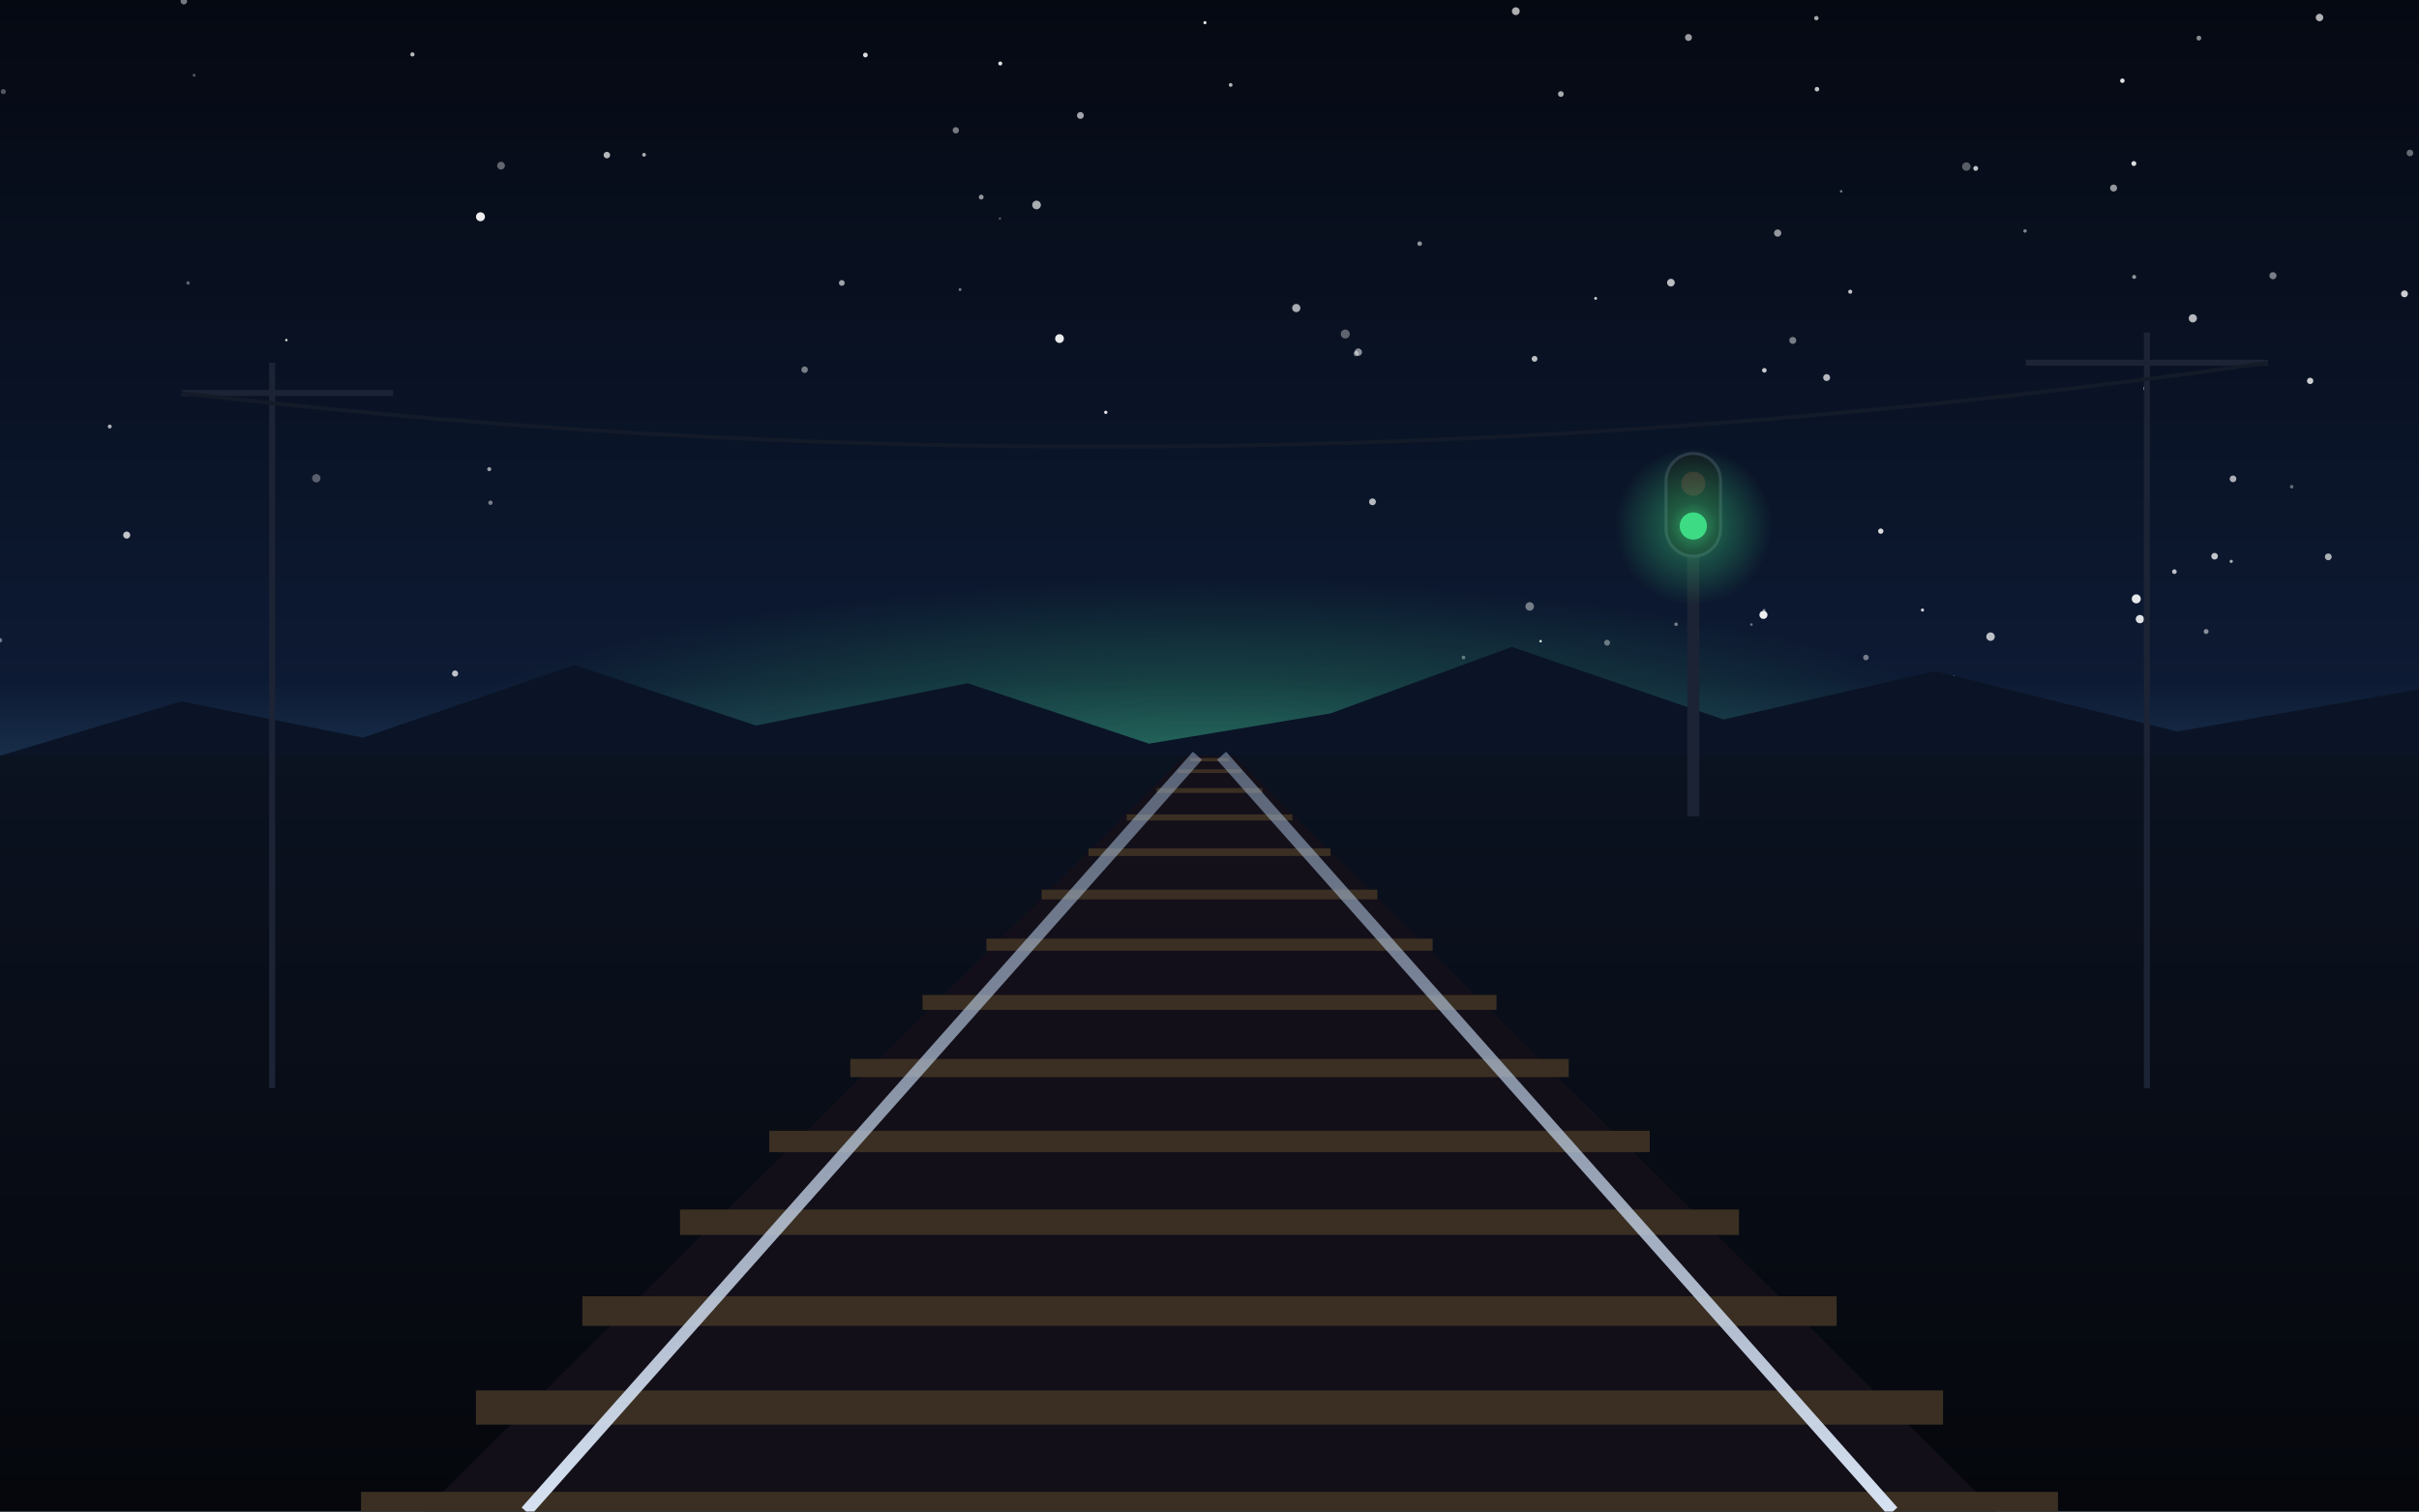
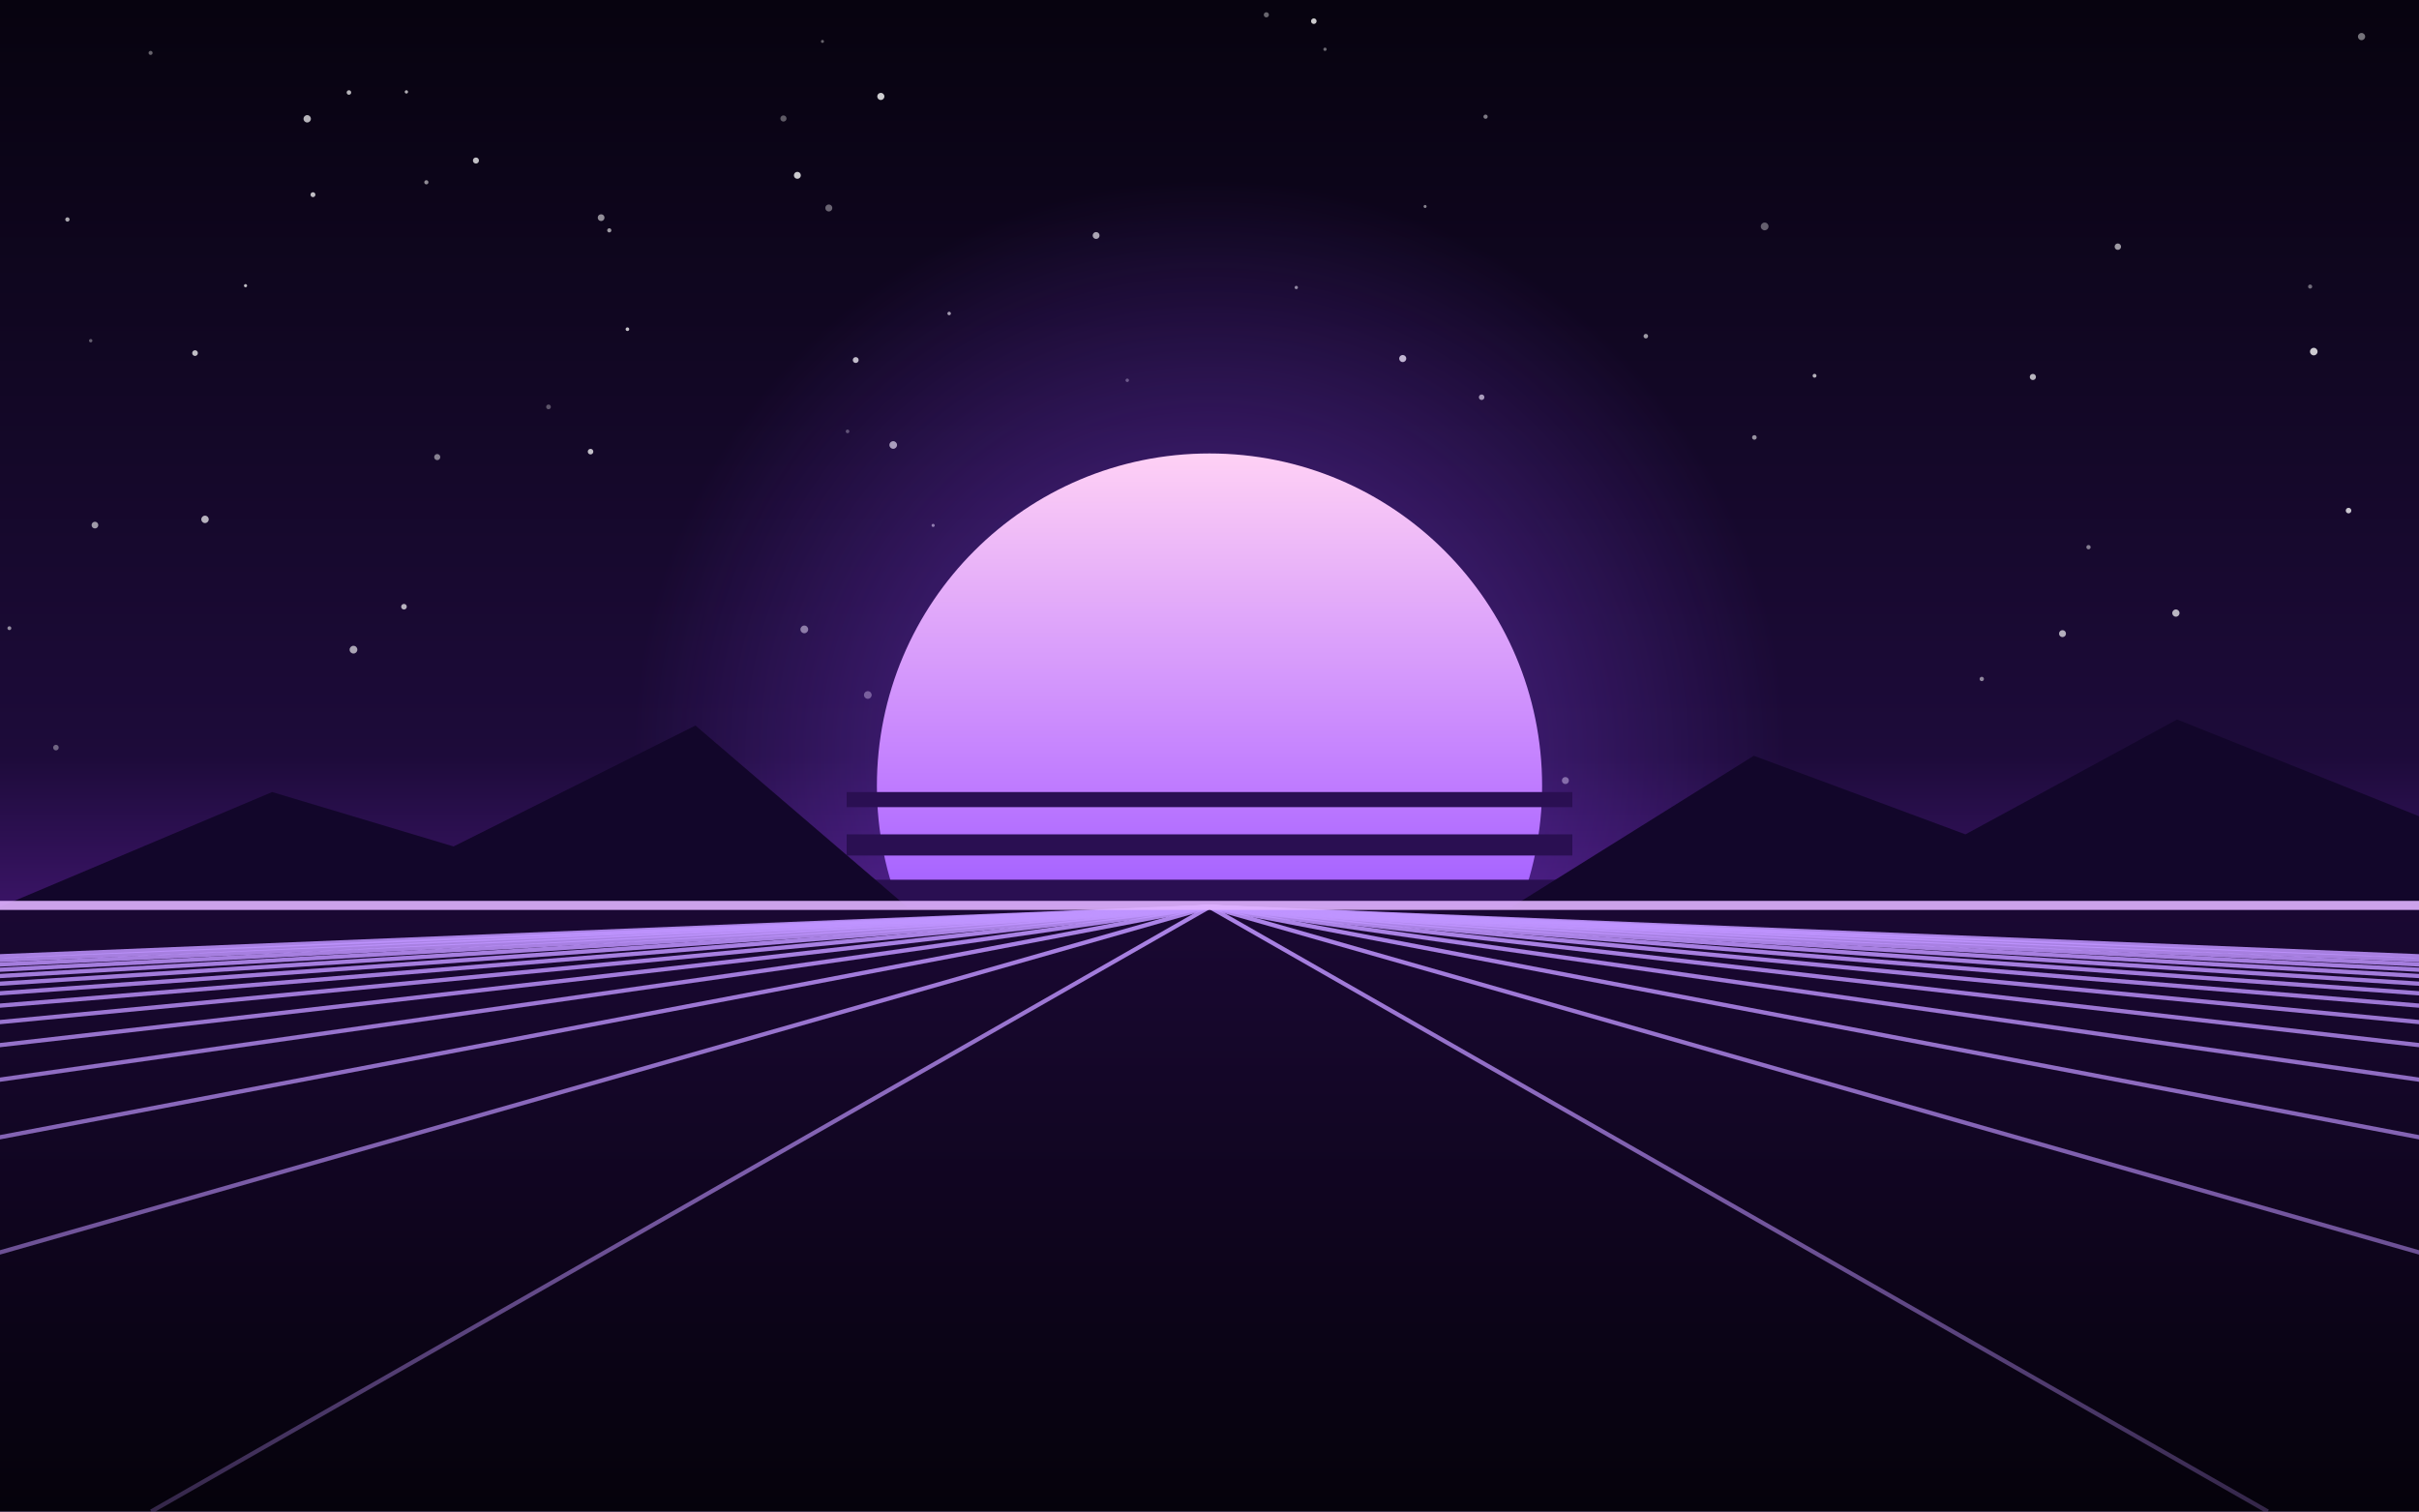
<svg xmlns="http://www.w3.org/2000/svg" viewBox="0 0 800 500" preserveAspectRatio="xMidYMid slice">
  <defs>
    <linearGradient id="sky" x1="0" y1="0" x2="0" y2="1">
-       <stop offset="0" stop-color="#050912" />
-       <stop offset=".45" stop-color="#0d1a33" />
-       <stop offset=".52" stop-color="#1c3552" />
+       <stop offset="0" stop-color="#07030f" />
+       <stop offset=".5" stop-color="#1d0b3a" />
+       <stop offset=".6" stop-color="#3a1466" />
    </linearGradient>
-     <radialGradient id="hz" cx=".5" cy=".5" r=".5">
-       <stop offset="0" stop-color="#3ddc84" stop-opacity=".35" />
-       <stop offset="1" stop-color="#3ddc84" stop-opacity="0" />
+     <linearGradient id="sun" x1="0" y1="0" x2="0" y2="1">
+       <stop offset="0" stop-color="#ffd1f5" />
+       <stop offset=".5" stop-color="#bf7bff" />
+       <stop offset="1" stop-color="#6b2cff" />
+     </linearGradient>
+     <radialGradient id="glow" cx=".5" cy=".5" r=".5">
+       <stop offset="0" stop-color="#9146ff" stop-opacity=".55" />
+       <stop offset="1" stop-color="#9146ff" stop-opacity="0" />
    </radialGradient>
-     <radialGradient id="sig" cx=".5" cy=".5" r=".5">
-       <stop offset="0" stop-color="#3ddc84" />
-       <stop offset=".3" stop-color="#3ddc84" stop-opacity=".5" />
-       <stop offset="1" stop-color="#3ddc84" stop-opacity="0" />
-     </radialGradient>
-     <linearGradient id="ground" x1="0" y1="0" x2="0" y2="1">
-       <stop offset="0" stop-color="#0b1220" />
-       <stop offset="1" stop-color="#05070c" />
+     <linearGradient id="floor" x1="0" y1="0" x2="0" y2="1">
+       <stop offset="0" stop-color="#1a0833" />
+       <stop offset="1" stop-color="#05020b" />
    </linearGradient>
-     <linearGradient id="rail" x1="0" y1="0" x2="0" y2="1">
-       <stop offset="0" stop-color="#9fb4d0" stop-opacity=".5" />
-       <stop offset="1" stop-color="#d7e2f2" />
+     <linearGradient id="fade" x1="0" y1="0" x2="0" y2="1">
+       <stop offset="0" stop-color="#bf94ff" stop-opacity=".9" />
+       <stop offset="1" stop-color="#bf94ff" stop-opacity=".25" />
    </linearGradient>
+     <clipPath id="sunclip">
+       <rect x="0" y="0" width="800" height="300" />
+     </clipPath>
  </defs>
  <rect width="800" height="500" fill="url(#sky)" />
-   <circle cx="0.0" cy="211.8" r="0.72" fill="#fff" opacity="0.43" />
-   <circle cx="583.5" cy="122.5" r="0.76" fill="#fff" opacity="0.77" />
-   <circle cx="604.1" cy="124.9" r="1.15" fill="#fff" opacity="0.70" />
-   <circle cx="653.4" cy="55.7" r="0.81" fill="#fff" opacity="0.75" />
-   <circle cx="558.4" cy="12.4" r="1.15" fill="#fff" opacity="0.59" />
-   <circle cx="737.9" cy="185.7" r="0.54" fill="#fff" opacity="0.62" />
-   <circle cx="738.5" cy="158.4" r="1.11" fill="#fff" opacity="0.66" />
-   <circle cx="729.6" cy="208.9" r="0.81" fill="#fff" opacity="0.51" />
-   <circle cx="669.7" cy="76.4" r="0.57" fill="#fff" opacity="0.49" />
-   <circle cx="342.8" cy="67.8" r="1.43" fill="#fff" opacity="0.65" />
-   <circle cx="583.4" cy="201.9" r="0.46" fill="#fff" opacity="0.47" />
-   <circle cx="448.5" cy="117.0" r="0.86" fill="#fff" opacity="0.42" />
-   <circle cx="727.2" cy="12.6" r="0.80" fill="#fff" opacity="0.52" />
-   <circle cx="531.5" cy="212.6" r="0.97" fill="#fff" opacity="0.40" />
-   <circle cx="324.5" cy="65.2" r="0.80" fill="#fff" opacity="0.57" />
-   <circle cx="266.1" cy="122.3" r="1.08" fill="#fff" opacity="0.45" />
-   <circle cx="725.2" cy="105.3" r="1.35" fill="#fff" opacity="0.70" />
-   <circle cx="507.5" cy="118.7" r="0.96" fill="#fff" opacity="0.73" />
-   <circle cx="751.7" cy="91.2" r="1.18" fill="#fff" opacity="0.46" />
-   <circle cx="469.5" cy="80.6" r="0.76" fill="#fff" opacity="0.55" />
-   <circle cx="635.8" cy="201.8" r="0.52" fill="#fff" opacity="0.82" />
-   <circle cx="62.2" cy="93.6" r="0.57" fill="#fff" opacity="0.35" />
-   <circle cx="797.0" cy="50.6" r="1.10" fill="#fff" opacity="0.39" />
-   <circle cx="365.7" cy="136.4" r="0.55" fill="#fff" opacity="0.88" />
-   <circle cx="707.7" cy="204.8" r="1.37" fill="#fff" opacity="0.87" />
-   <circle cx="608.9" cy="63.3" r="0.41" fill="#fff" opacity="0.46" />
-   <circle cx="60.8" cy="0.4" r="1.08" fill="#fff" opacity="0.45" />
-   <circle cx="592.9" cy="112.6" r="1.16" fill="#fff" opacity="0.45" />
-   <circle cx="705.7" cy="54.1" r="0.81" fill="#fff" opacity="0.86" />
-   <circle cx="94.7" cy="112.5" r="0.40" fill="#fff" opacity="0.88" />
-   <circle cx="509.5" cy="212.1" r="0.42" fill="#fff" opacity="0.87" />
-   <circle cx="150.5" cy="222.8" r="1.02" fill="#fff" opacity="0.73" />
-   <circle cx="213.0" cy="51.2" r="0.63" fill="#fff" opacity="0.66" />
-   <circle cx="41.9" cy="177.0" r="1.17" fill="#fff" opacity="0.75" />
-   <circle cx="398.5" cy="7.5" r="0.52" fill="#fff" opacity="0.88" />
-   <circle cx="104.6" cy="158.2" r="1.38" fill="#fff" opacity="0.32" />
-   <circle cx="706.5" cy="198.1" r="1.49" fill="#fff" opacity="0.90" />
-   <circle cx="611.9" cy="96.5" r="0.67" fill="#fff" opacity="0.76" />
-   <circle cx="705.8" cy="91.6" r="0.66" fill="#fff" opacity="0.56" />
-   <circle cx="709.6" cy="128.5" r="0.79" fill="#fff" opacity="0.69" />
-   <circle cx="587.9" cy="77.1" r="1.20" fill="#fff" opacity="0.57" />
-   <circle cx="158.9" cy="71.7" r="1.48" fill="#fff" opacity="0.93" />
-   <circle cx="505.9" cy="200.6" r="1.41" fill="#fff" opacity="0.43" />
-   <circle cx="516.2" cy="31.1" r="0.95" fill="#fff" opacity="0.65" />
-   <circle cx="617.1" cy="217.5" r="0.93" fill="#fff" opacity="0.42" />
-   <circle cx="357.3" cy="38.2" r="1.13" fill="#fff" opacity="0.63" />
-   <circle cx="449.2" cy="116.5" r="1.23" fill="#fff" opacity="0.53" />
-   <circle cx="600.7" cy="6.0" r="0.73" fill="#fff" opacity="0.64" />
-   <circle cx="162.2" cy="166.3" r="0.72" fill="#fff" opacity="0.45" />
-   <circle cx="527.7" cy="98.7" r="0.48" fill="#fff" opacity="0.79" />
-   <circle cx="658.3" cy="210.6" r="1.40" fill="#fff" opacity="0.73" />
-   <circle cx="767.1" cy="5.8" r="1.24" fill="#fff" opacity="0.68" />
-   <circle cx="579.2" cy="206.6" r="0.44" fill="#fff" opacity="0.39" />
-   <circle cx="64.2" cy="24.9" r="0.49" fill="#fff" opacity="0.31" />
-   <circle cx="484.0" cy="217.5" r="0.61" fill="#fff" opacity="0.38" />
-   <circle cx="161.8" cy="155.2" r="0.67" fill="#fff" opacity="0.59" />
-   <circle cx="795.2" cy="97.2" r="1.14" fill="#fff" opacity="0.79" />
-   <circle cx="317.5" cy="95.8" r="0.47" fill="#fff" opacity="0.44" />
-   <circle cx="646.1" cy="224.1" r="0.57" fill="#fff" opacity="0.88" />
-   <circle cx="407.0" cy="28.1" r="0.63" fill="#fff" opacity="0.68" />
-   <circle cx="136.4" cy="18.0" r="0.70" fill="#fff" opacity="0.71" />
-   <circle cx="444.9" cy="110.5" r="1.49" fill="#fff" opacity="0.35" />
-   <circle cx="330.7" cy="72.3" r="0.40" fill="#fff" opacity="0.30" />
-   <circle cx="330.8" cy="21.0" r="0.66" fill="#fff" opacity="0.88" />
-   <circle cx="622.0" cy="175.7" r="0.88" fill="#fff" opacity="0.84" />
-   <circle cx="770.0" cy="184.2" r="1.13" fill="#fff" opacity="0.66" />
-   <circle cx="278.4" cy="93.6" r="0.95" fill="#fff" opacity="0.61" />
-   <circle cx="453.9" cy="166.0" r="1.13" fill="#fff" opacity="0.70" />
-   <circle cx="583.2" cy="203.4" r="1.33" fill="#fff" opacity="0.92" />
-   <circle cx="350.4" cy="112.0" r="1.45" fill="#fff" opacity="0.91" />
-   <circle cx="286.2" cy="18.2" r="0.78" fill="#fff" opacity="0.86" />
-   <circle cx="566.7" cy="169.8" r="1.45" fill="#fff" opacity="0.80" />
-   <circle cx="165.7" cy="54.8" r="1.28" fill="#fff" opacity="0.37" />
-   <circle cx="732.4" cy="184.0" r="1.10" fill="#fff" opacity="0.75" />
-   <circle cx="428.7" cy="101.9" r="1.36" fill="#fff" opacity="0.65" />
-   <circle cx="699.0" cy="62.2" r="1.16" fill="#fff" opacity="0.57" />
-   <circle cx="316.1" cy="43.1" r="1.05" fill="#fff" opacity="0.45" />
-   <circle cx="719.1" cy="189.1" r="0.77" fill="#fff" opacity="0.73" />
-   <circle cx="701.9" cy="26.7" r="0.74" fill="#fff" opacity="0.88" />
-   <circle cx="1.1" cy="30.3" r="0.84" fill="#fff" opacity="0.31" />
-   <circle cx="554.3" cy="206.5" r="0.59" fill="#fff" opacity="0.43" />
-   <circle cx="757.9" cy="161.0" r="0.59" fill="#fff" opacity="0.37" />
-   <circle cx="501.3" cy="3.7" r="1.29" fill="#fff" opacity="0.67" />
-   <circle cx="600.9" cy="29.5" r="0.76" fill="#fff" opacity="0.75" />
-   <circle cx="764.0" cy="126.0" r="1.05" fill="#fff" opacity="0.79" />
-   <circle cx="562.0" cy="168.7" r="1.06" fill="#fff" opacity="0.36" />
-   <circle cx="36.3" cy="141.1" r="0.65" fill="#fff" opacity="0.67" />
-   <circle cx="200.7" cy="51.3" r="1.08" fill="#fff" opacity="0.70" />
-   <circle cx="650.3" cy="55.1" r="1.40" fill="#fff" opacity="0.33" />
-   <circle cx="552.6" cy="93.5" r="1.27" fill="#fff" opacity="0.72" />
-   <ellipse cx="400" cy="252" rx="260" ry="60" fill="url(#hz)" />
-   <path d="M0 250 L60 232 L120 244 L190 220 L250 240 L320 226 L380 246 L440 236 L500 214 L570 238 L640 222 L720 242 L800 228 L800 262 L0 262Z" fill="#0a1426" />
-   <rect y="250" width="800" height="250" fill="url(#ground)" />
-   <path d="M392 250 L140 500 L660 500 L408 250Z" fill="#141019" opacity=".9" />
-   <line x1="393.7" y1="251.3" x2="406.3" y2="251.3" stroke="#3a2f22" stroke-width="1.1" />
-   <line x1="389.5" y1="255.1" x2="410.5" y2="255.1" stroke="#3a2f22" stroke-width="1.2" />
-   <line x1="382.5" y1="261.5" x2="417.5" y2="261.5" stroke="#3a2f22" stroke-width="1.6" />
-   <line x1="372.6" y1="270.4" x2="427.4" y2="270.4" stroke="#3a2f22" stroke-width="2.0" />
-   <line x1="360.0" y1="281.9" x2="440.0" y2="281.9" stroke="#3a2f22" stroke-width="2.5" />
-   <line x1="344.5" y1="295.9" x2="455.5" y2="295.9" stroke="#3a2f22" stroke-width="3.2" />
-   <line x1="326.2" y1="312.5" x2="473.8" y2="312.5" stroke="#3a2f22" stroke-width="4.0" />
-   <line x1="305.1" y1="331.6" x2="494.9" y2="331.6" stroke="#3a2f22" stroke-width="4.9" />
-   <line x1="281.2" y1="353.3" x2="518.8" y2="353.3" stroke="#3a2f22" stroke-width="6.0" />
-   <line x1="254.4" y1="377.6" x2="545.6" y2="377.6" stroke="#3a2f22" stroke-width="7.1" />
-   <line x1="224.9" y1="404.3" x2="575.1" y2="404.3" stroke="#3a2f22" stroke-width="8.4" />
-   <line x1="192.6" y1="433.7" x2="607.4" y2="433.7" stroke="#3a2f22" stroke-width="9.8" />
-   <line x1="157.4" y1="465.6" x2="642.6" y2="465.6" stroke="#3a2f22" stroke-width="11.3" />
-   <line x1="119.4" y1="500.0" x2="680.6" y2="500.0" stroke="#3a2f22" stroke-width="13.0" />
-   <path d="M396 250 L174 500" stroke="url(#rail)" stroke-width="4" />
-   <path d="M404 250 L626 500" stroke="url(#rail)" stroke-width="4" />
-   <g transform="translate(560 150)">
-     <rect x="-2" y="20" width="4" height="100" fill="#1b2334" />
-     <rect x="-9" y="0" width="18" height="34" rx="9" fill="#10141d" stroke="#2b3345" />
-     <circle cx="0" cy="10" r="4" fill="#3a2226" />
-     <circle cx="0" cy="24" r="26" fill="url(#sig)" opacity=".7" />
-     <circle cx="0" cy="24" r="4.5" fill="#3ddc84" />
+   <circle cx="259.1" cy="39.2" r="1.02" fill="#fff" opacity="0.34" />
+   <circle cx="428.7" cy="95.1" r="0.55" fill="#fff" opacity="0.55" />
+   <circle cx="30.0" cy="112.7" r="0.56" fill="#fff" opacity="0.35" />
+   <circle cx="339.6" cy="215.0" r="0.60" fill="#fff" opacity="0.41" />
+   <circle cx="501.9" cy="246.4" r="0.96" fill="#fff" opacity="0.50" />
+   <circle cx="781.0" cy="12.1" r="1.19" fill="#fff" opacity="0.44" />
+   <circle cx="115.4" cy="30.6" r="0.75" fill="#fff" opacity="0.71" />
+   <circle cx="144.6" cy="151.2" r="1.01" fill="#fff" opacity="0.49" />
+   <circle cx="438.2" cy="16.3" r="0.55" fill="#fff" opacity="0.40" />
+   <circle cx="544.3" cy="111.2" r="0.75" fill="#fff" opacity="0.59" />
+   <circle cx="362.5" cy="77.9" r="1.14" fill="#fff" opacity="0.65" />
+   <circle cx="195.3" cy="149.4" r="0.92" fill="#fff" opacity="0.74" />
+   <circle cx="583.6" cy="74.9" r="1.28" fill="#fff" opacity="0.36" />
+   <circle cx="334.5" cy="196.9" r="0.62" fill="#fff" opacity="0.54" />
+   <circle cx="31.4" cy="173.7" r="1.11" fill="#fff" opacity="0.59" />
+   <circle cx="700.4" cy="81.6" r="1.06" fill="#fff" opacity="0.60" />
+   <circle cx="463.9" cy="118.6" r="1.17" fill="#fff" opacity="0.77" />
+   <circle cx="379.3" cy="172.7" r="0.55" fill="#fff" opacity="0.65" />
+   <circle cx="517.7" cy="258.2" r="1.16" fill="#fff" opacity="0.44" />
+   <circle cx="308.6" cy="173.8" r="0.52" fill="#fff" opacity="0.53" />
+   <circle cx="134.4" cy="30.4" r="0.55" fill="#fff" opacity="0.68" />
+   <circle cx="103.5" cy="64.4" r="0.81" fill="#fff" opacity="0.74" />
+   <circle cx="64.5" cy="116.8" r="0.94" fill="#fff" opacity="0.74" />
+   <circle cx="655.4" cy="224.6" r="0.72" fill="#fff" opacity="0.51" />
+   <circle cx="287.0" cy="229.9" r="1.27" fill="#fff" opacity="0.38" />
+   <circle cx="141.0" cy="60.3" r="0.69" fill="#fff" opacity="0.54" />
+   <circle cx="471.3" cy="68.3" r="0.50" fill="#fff" opacity="0.51" />
+   <circle cx="295.4" cy="147.2" r="1.26" fill="#fff" opacity="0.65" />
+   <circle cx="412.4" cy="160.6" r="1.04" fill="#fff" opacity="0.33" />
+   <circle cx="719.6" cy="202.8" r="1.20" fill="#fff" opacity="0.70" />
+   <circle cx="313.9" cy="103.7" r="0.58" fill="#fff" opacity="0.62" />
+   <circle cx="49.8" cy="17.5" r="0.67" fill="#fff" opacity="0.38" />
+   <circle cx="272.0" cy="13.7" r="0.50" fill="#fff" opacity="0.38" />
+   <circle cx="81.2" cy="94.5" r="0.52" fill="#fff" opacity="0.74" />
+   <circle cx="491.3" cy="38.6" r="0.70" fill="#fff" opacity="0.47" />
+   <circle cx="291.3" cy="31.9" r="1.18" fill="#fff" opacity="0.80" />
+   <circle cx="372.8" cy="125.8" r="0.57" fill="#fff" opacity="0.35" />
+   <circle cx="274.1" cy="68.8" r="1.16" fill="#fff" opacity="0.38" />
+   <circle cx="18.5" cy="247.3" r="0.92" fill="#fff" opacity="0.37" />
+   <circle cx="434.5" cy="7.0" r="0.92" fill="#fff" opacity="0.79" />
+   <circle cx="690.7" cy="181.0" r="0.71" fill="#fff" opacity="0.48" />
+   <circle cx="133.6" cy="200.7" r="0.93" fill="#fff" opacity="0.69" />
+   <circle cx="263.7" cy="58.0" r="1.15" fill="#fff" opacity="0.79" />
+   <circle cx="682.1" cy="209.6" r="1.15" fill="#fff" opacity="0.67" />
+   <circle cx="181.4" cy="134.6" r="0.78" fill="#fff" opacity="0.31" />
+   <circle cx="22.3" cy="72.6" r="0.71" fill="#fff" opacity="0.65" />
+   <circle cx="765.2" cy="116.3" r="1.25" fill="#fff" opacity="0.79" />
+   <circle cx="764.0" cy="94.8" r="0.68" fill="#fff" opacity="0.41" />
+   <circle cx="157.4" cy="53.1" r="1.00" fill="#fff" opacity="0.75" />
+   <circle cx="672.3" cy="124.7" r="1.02" fill="#fff" opacity="0.70" />
+   <circle cx="67.8" cy="171.8" r="1.23" fill="#fff" opacity="0.69" />
+   <circle cx="600.1" cy="124.3" r="0.64" fill="#fff" opacity="0.69" />
+   <circle cx="266.0" cy="208.2" r="1.28" fill="#fff" opacity="0.50" />
+   <circle cx="321.1" cy="246.2" r="1.08" fill="#fff" opacity="0.39" />
+   <circle cx="101.6" cy="39.3" r="1.22" fill="#fff" opacity="0.70" />
+   <circle cx="116.9" cy="214.9" r="1.28" fill="#fff" opacity="0.63" />
+   <circle cx="280.3" cy="142.7" r="0.60" fill="#fff" opacity="0.31" />
+   <circle cx="776.7" cy="168.9" r="0.92" fill="#fff" opacity="0.77" />
+   <circle cx="347.0" cy="226.7" r="1.16" fill="#fff" opacity="0.41" />
+   <circle cx="201.5" cy="76.2" r="0.69" fill="#fff" opacity="0.59" />
+   <circle cx="207.5" cy="108.9" r="0.60" fill="#fff" opacity="0.76" />
+   <circle cx="283.0" cy="119.1" r="0.97" fill="#fff" opacity="0.75" />
+   <circle cx="336.5" cy="238.6" r="0.90" fill="#fff" opacity="0.57" />
+   <circle cx="418.8" cy="4.9" r="0.85" fill="#fff" opacity="0.39" />
+   <circle cx="3.1" cy="207.8" r="0.64" fill="#fff" opacity="0.54" />
+   <circle cx="580.2" cy="144.7" r="0.76" fill="#fff" opacity="0.56" />
+   <circle cx="444.4" cy="203.9" r="0.58" fill="#fff" opacity="0.58" />
+   <circle cx="198.8" cy="72.0" r="1.12" fill="#fff" opacity="0.55" />
+   <circle cx="449.4" cy="197.6" r="1.23" fill="#fff" opacity="0.52" />
+   <circle cx="490.0" cy="131.4" r="0.91" fill="#fff" opacity="0.65" />
+   <circle cx="400" cy="250" r="190" fill="url(#glow)" />
+   <g clip-path="url(#sunclip)">
+     <circle cx="400" cy="260" r="110" fill="url(#sun)" />
+     <g fill="#2a0f52">
+       <rect x="280" y="262" width="240" height="5" />
+       <rect x="280" y="276" width="240" height="7" />
+       <rect x="280" y="291" width="240" height="9" />
+     </g>
  </g>
-   <g stroke="#1b2334" stroke-width="2" fill="none">
-     <path d="M90 120 V360 M60 130 H130" />
-     <path d="M710 110 V360 M670 120 H750" />
-     <path d="M60 130 Q400 170 750 120" stroke="#141b28" stroke-width="1.2" />
+   <path d="M0 300 L90 262 L150 280 L230 240 L300 300 Z M500 300 L580 250 L650 276 L720 238 L800 270 L800 300 Z" fill="#12062a" />
+   <rect y="300" width="800" height="200" fill="url(#floor)" />
+   <g stroke="url(#fade)" stroke-width="1.4">
+     <line x1="400" y1="300" x2="-4500" y2="500" />
+     <line x1="400" y1="300" x2="-4150" y2="500" />
+     <line x1="400" y1="300" x2="-3800" y2="500" />
+     <line x1="400" y1="300" x2="-3450" y2="500" />
+     <line x1="400" y1="300" x2="-3100" y2="500" />
+     <line x1="400" y1="300" x2="-2750" y2="500" />
+     <line x1="400" y1="300" x2="-2400" y2="500" />
+     <line x1="400" y1="300" x2="-2050" y2="500" />
+     <line x1="400" y1="300" x2="-1700" y2="500" />
+     <line x1="400" y1="300" x2="-1350" y2="500" />
+     <line x1="400" y1="300" x2="-1000" y2="500" />
+     <line x1="400" y1="300" x2="-650" y2="500" />
+     <line x1="400" y1="300" x2="-300" y2="500" />
+     <line x1="400" y1="300" x2="50" y2="500" />
+     <line x1="400" y1="300" x2="400" y2="500" />
+     <line x1="400" y1="300" x2="750" y2="500" />
+     <line x1="400" y1="300" x2="1100" y2="500" />
+     <line x1="400" y1="300" x2="1450" y2="500" />
+     <line x1="400" y1="300" x2="1800" y2="500" />
+     <line x1="400" y1="300" x2="2150" y2="500" />
+     <line x1="400" y1="300" x2="2500" y2="500" />
+     <line x1="400" y1="300" x2="2850" y2="500" />
+     <line x1="400" y1="300" x2="3200" y2="500" />
+     <line x1="400" y1="300" x2="3550" y2="500" />
+     <line x1="400" y1="300" x2="3900" y2="500" />
+     <line x1="400" y1="300" x2="4250" y2="500" />
+     <line x1="400" y1="300" x2="4600" y2="500" />
+     <line x1="400" y1="300" x2="4950" y2="500" />
+     <line x1="400" y1="300" x2="5300" y2="500" />
+     <line x1="0" y1="302.0" x2="800" y2="302.0" />
+     <line x1="0" y1="305.8" x2="800" y2="305.8" />
+     <line x1="0" y1="310.8" x2="800" y2="310.8" />
+     <line x1="0" y1="317.0" x2="800" y2="317.0" />
+     <line x1="0" y1="325.1" x2="800" y2="325.1" />
+     <line x1="0" y1="335.4" x2="800" y2="335.4" />
+     <line x1="0" y1="348.6" x2="800" y2="348.6" />
+     <line x1="0" y1="365.5" x2="800" y2="365.5" />
+     <line x1="0" y1="387.1" x2="800" y2="387.1" />
+     <line x1="0" y1="414.8" x2="800" y2="414.8" />
+     <line x1="0" y1="450.2" x2="800" y2="450.2" />
+     <line x1="0" y1="495.5" x2="800" y2="495.5" />
  </g>
+   <rect y="298" width="800" height="3" fill="#e0b3ff" opacity=".9" />
</svg>
